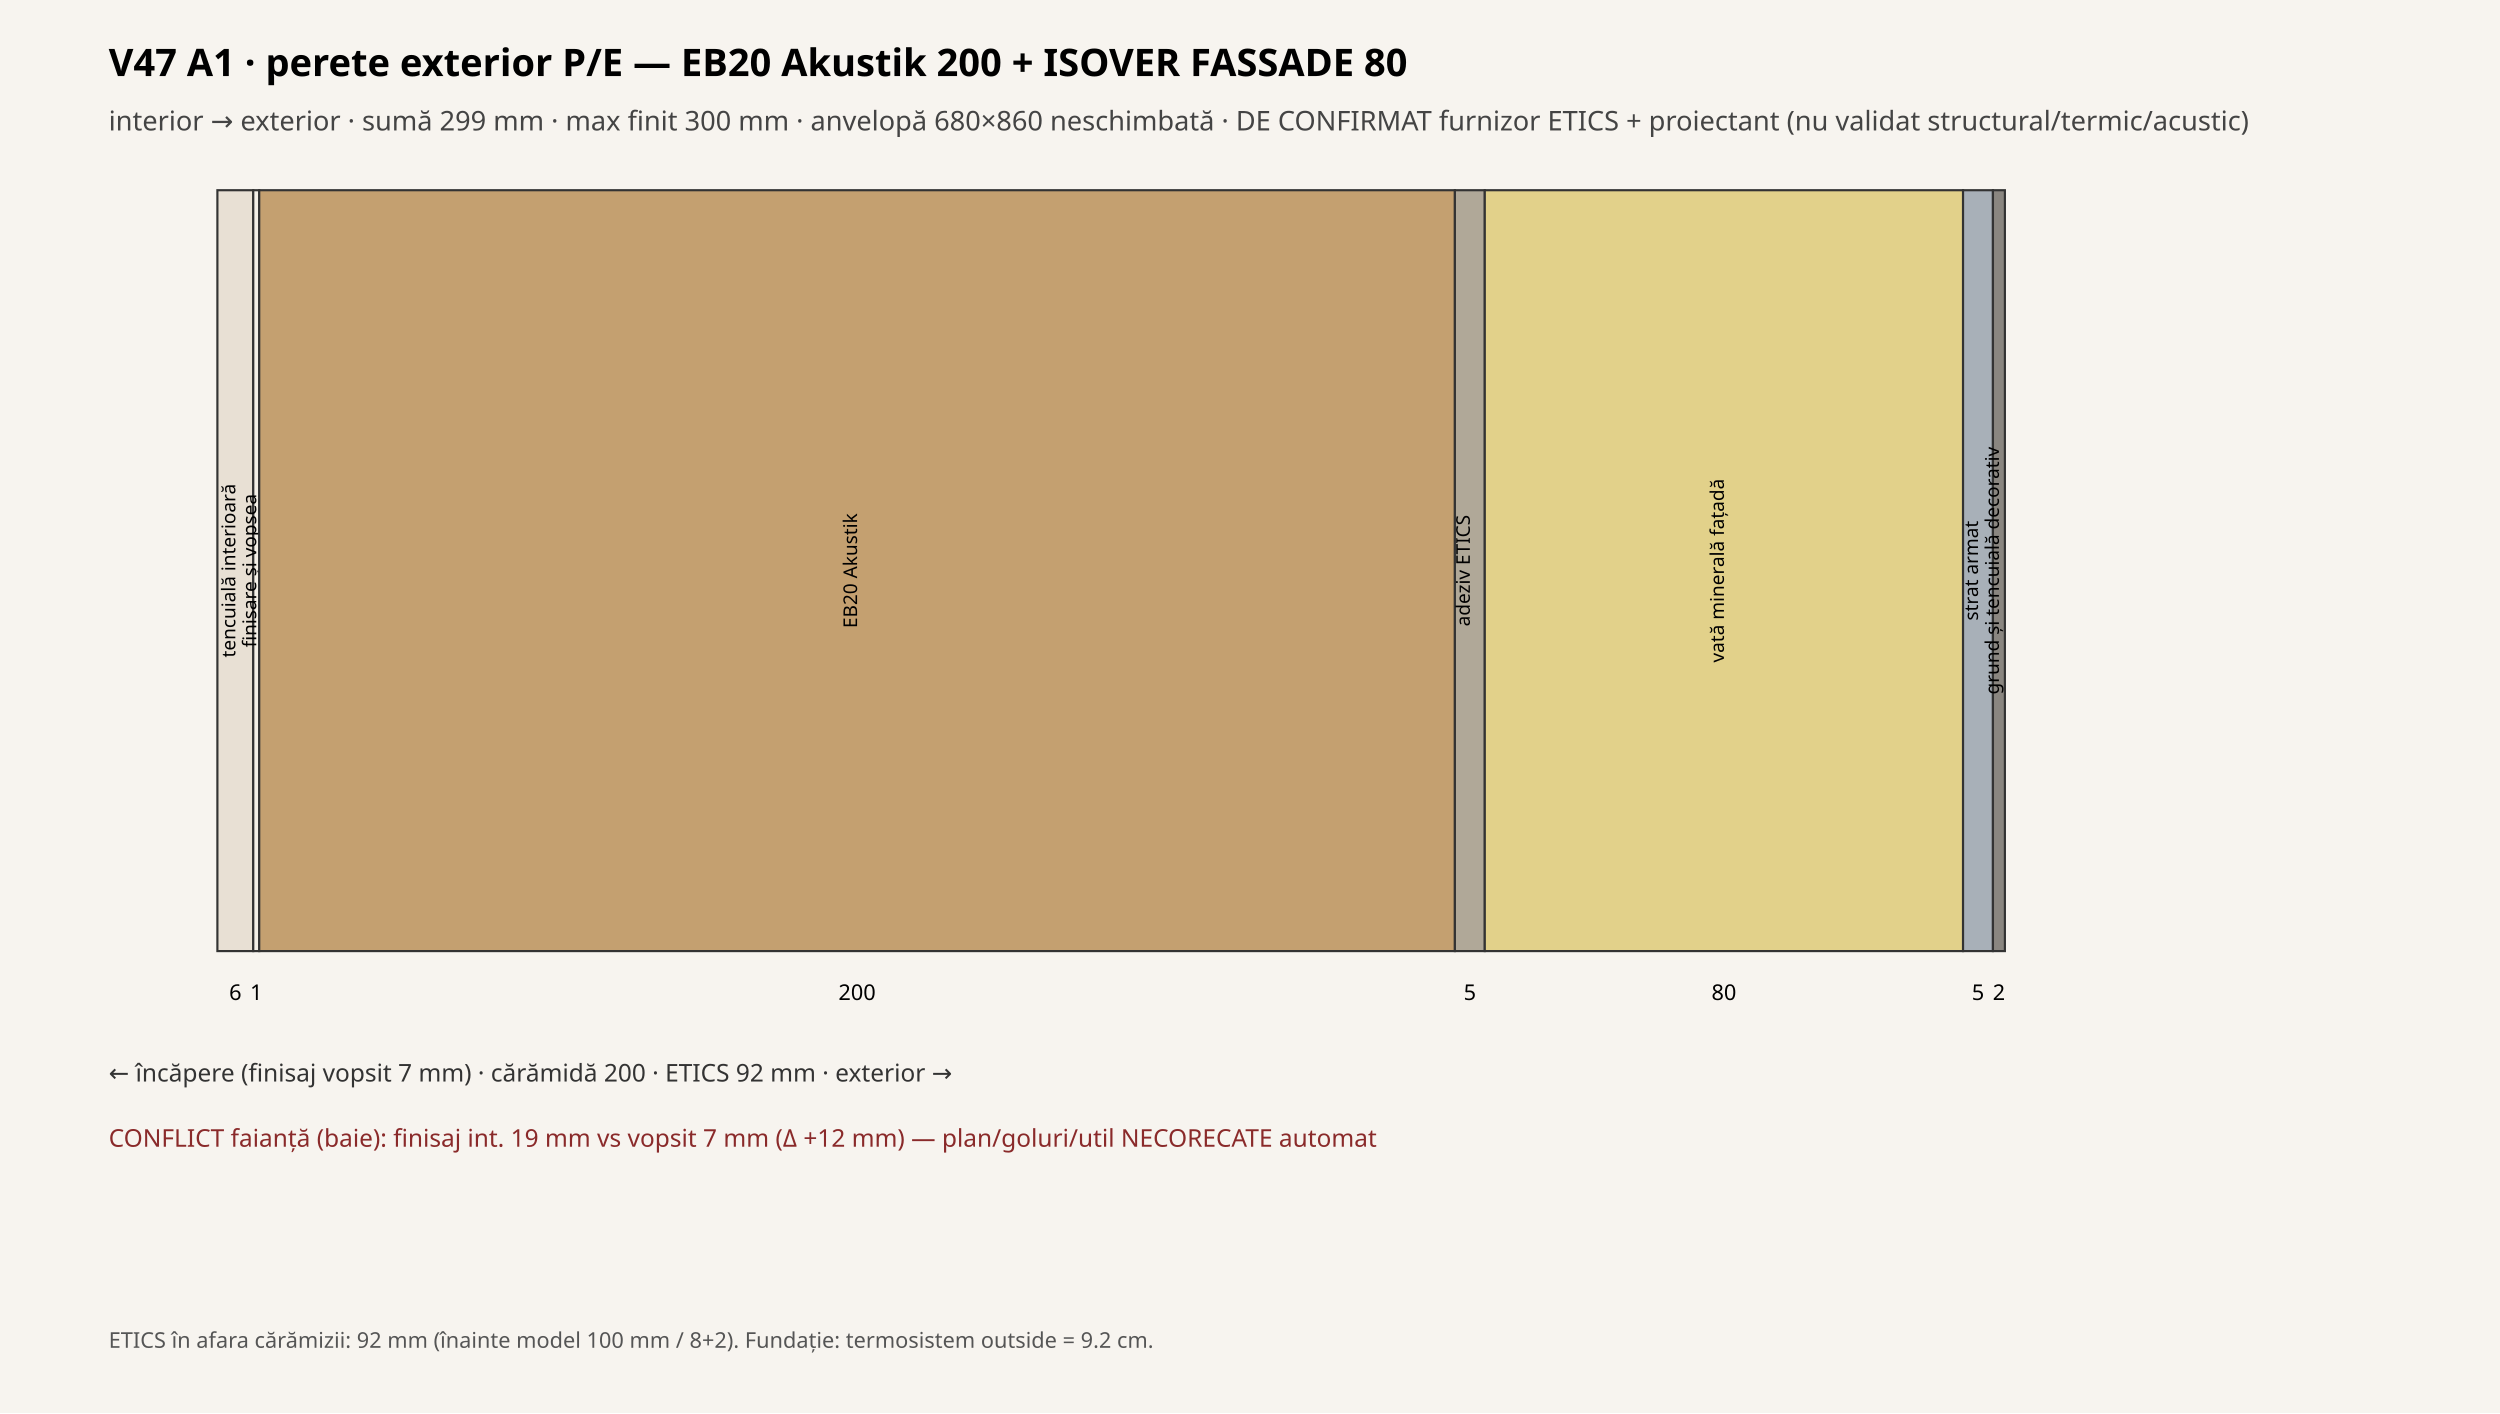
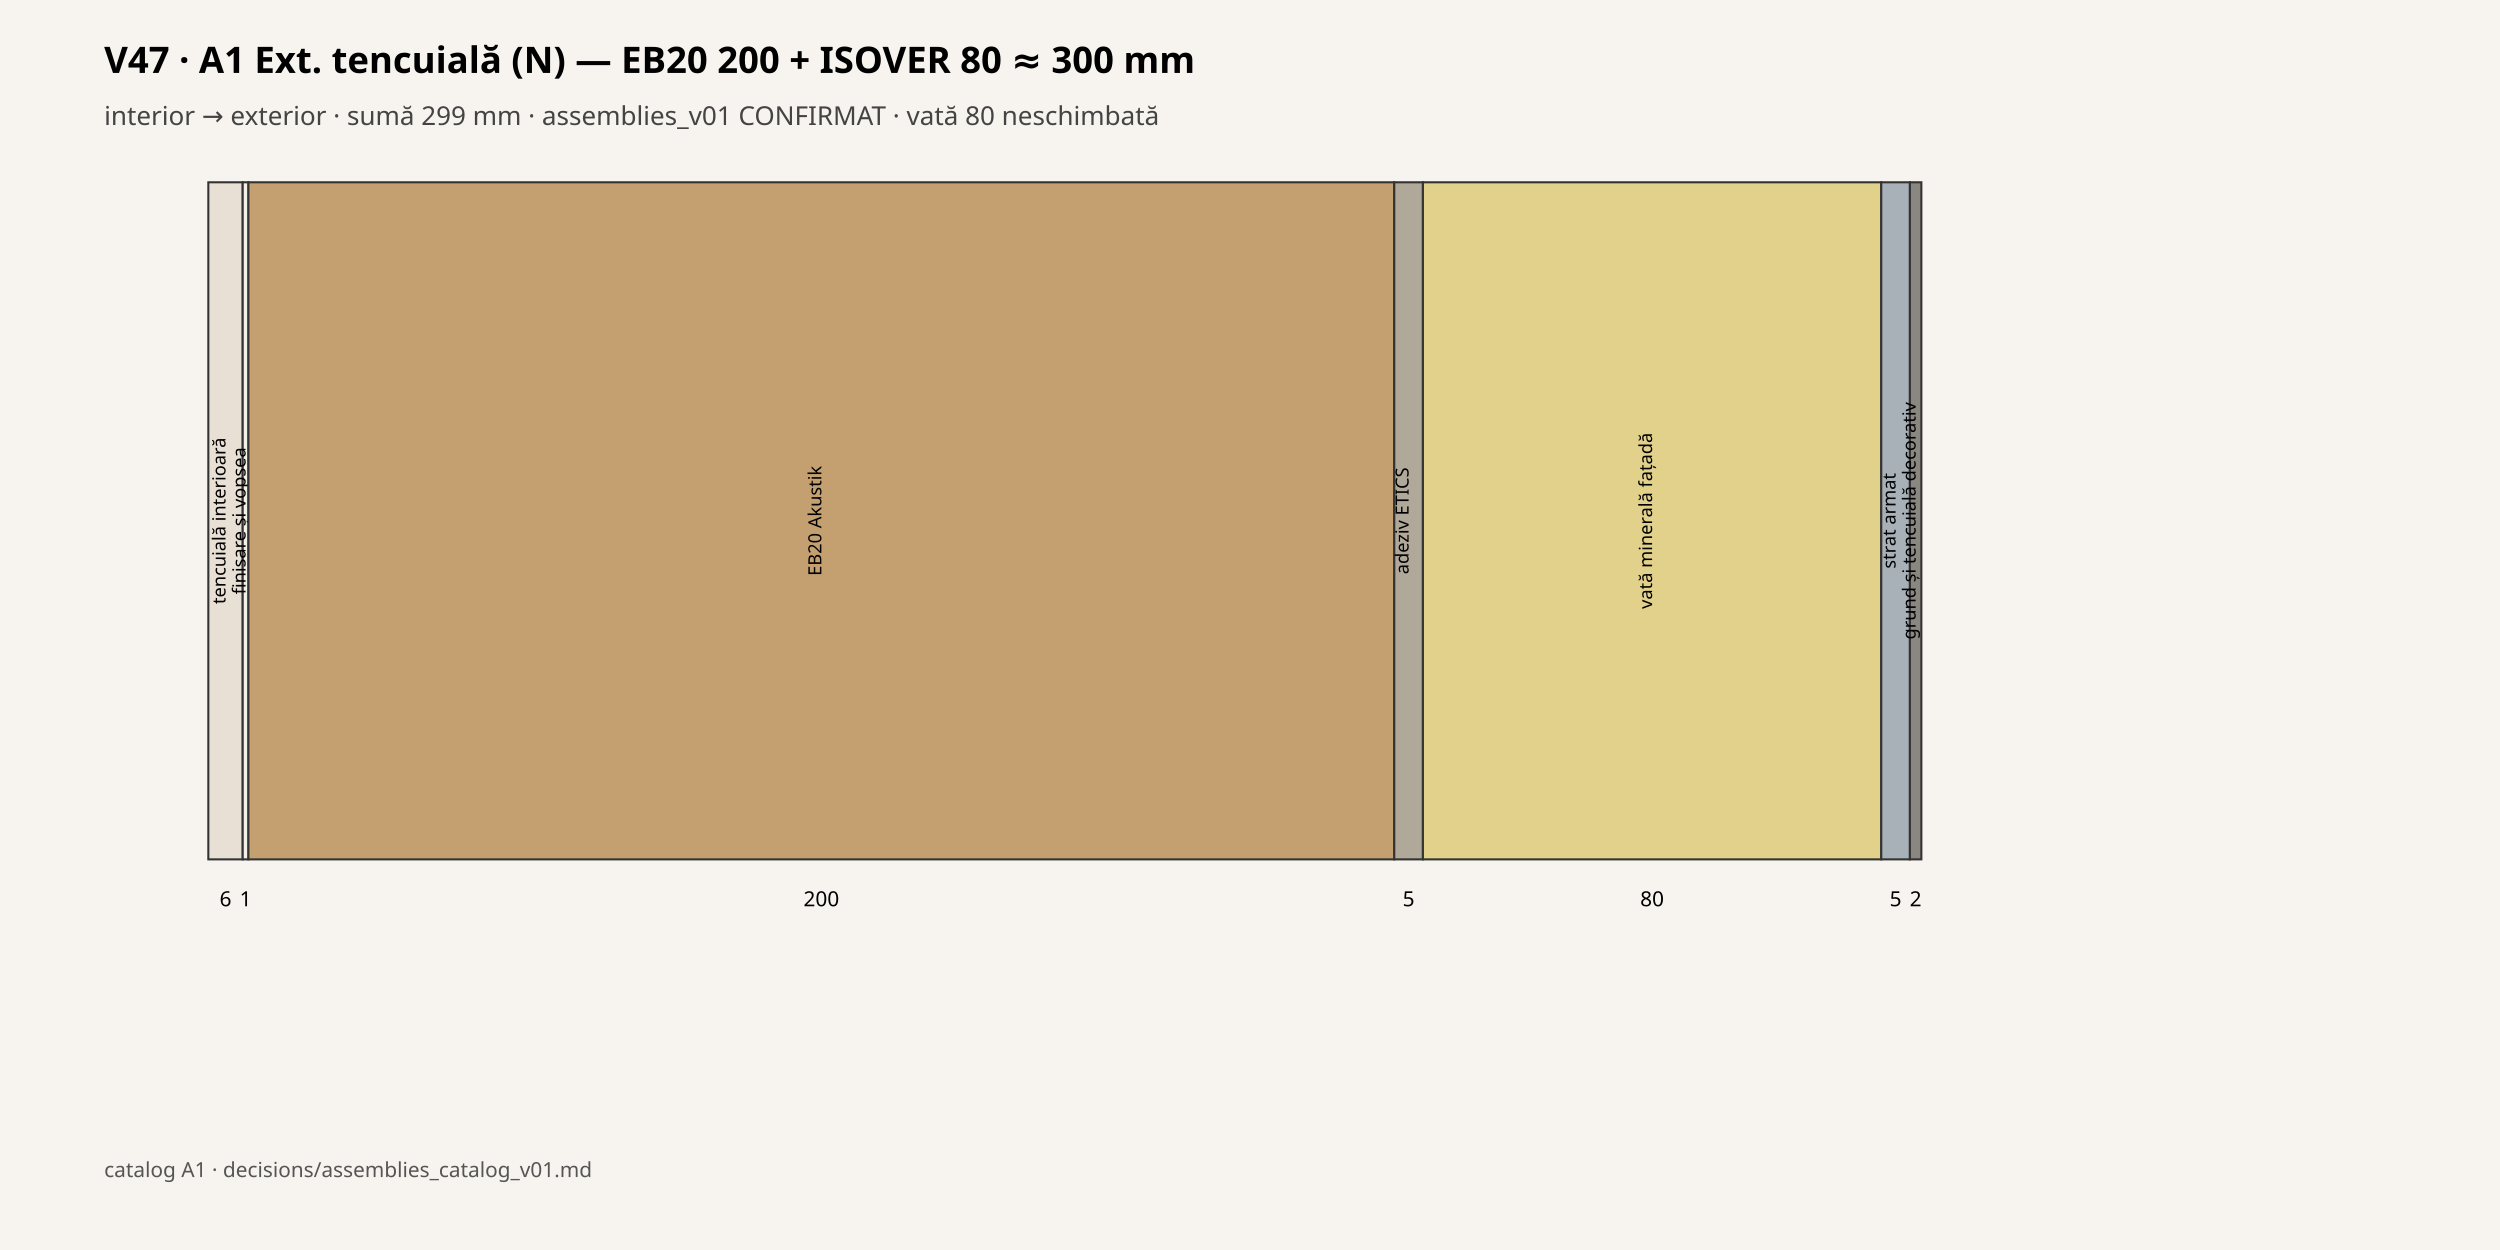
- <svg xmlns="http://www.w3.org/2000/svg" width="920" height="520" viewBox="0 0 920 520">
+ <svg xmlns="http://www.w3.org/2000/svg" width="960" height="480" viewBox="0 0 960 480">
  <rect width="100%" height="100%" fill="#f7f4ef" />
-   <text x="40" y="28" font-size="14" font-weight="600" font-family="IBM Plex Sans,Segoe UI,sans-serif">V47 A1 · perete exterior P/E — EB20 Akustik 200 + ISOVER FASSADE 80</text>
-   <text x="40" y="48" font-size="10" fill="#444" font-family="IBM Plex Sans,Segoe UI,sans-serif">interior → exterior · sumă 299 mm · max finit 300 mm · anvelopă 680×860 neschimbată · DE CONFIRMAT furnizor ETICS + proiectant (nu validat structural/termic/acustic)</text>
-   <rect x="80" y="70" width="13.2" height="280" fill="#e8e0d4" stroke="#333" stroke-width="0.8" />
-   <text x="86.6" y="368" text-anchor="middle" font-size="8" font-family="IBM Plex Sans,Segoe UI,sans-serif">6</text>
-   <text x="86.6" y="210" text-anchor="middle" font-size="7" transform="rotate(-90 86.6 210)" font-family="IBM Plex Sans,Segoe UI,sans-serif">tencuială interioară</text>
-   <rect x="93.2" y="70" width="2.2" height="280" fill="#f4f0e8" stroke="#333" stroke-width="0.8" />
-   <text x="94.3" y="368" text-anchor="middle" font-size="8" font-family="IBM Plex Sans,Segoe UI,sans-serif">1</text>
-   <text x="94.3" y="210" text-anchor="middle" font-size="7" transform="rotate(-90 94.3 210)" font-family="IBM Plex Sans,Segoe UI,sans-serif">finisare și vopsea</text>
-   <rect x="95.4" y="70" width="440" height="280" fill="#c4a070" stroke="#333" stroke-width="0.8" />
-   <text x="315.4" y="368" text-anchor="middle" font-size="8" font-family="IBM Plex Sans,Segoe UI,sans-serif">200</text>
-   <text x="315.4" y="210" text-anchor="middle" font-size="7" transform="rotate(-90 315.4 210)" font-family="IBM Plex Sans,Segoe UI,sans-serif">EB20 Akustik</text>
-   <rect x="535.4" y="70" width="11" height="280" fill="#b0a898" stroke="#333" stroke-width="0.8" />
-   <text x="540.9" y="368" text-anchor="middle" font-size="8" font-family="IBM Plex Sans,Segoe UI,sans-serif">5</text>
-   <text x="540.9" y="210" text-anchor="middle" font-size="7" transform="rotate(-90 540.9 210)" font-family="IBM Plex Sans,Segoe UI,sans-serif">adeziv ETICS</text>
-   <rect x="546.4" y="70" width="176" height="280" fill="#e2d18a" stroke="#333" stroke-width="0.8" />
-   <text x="634.4" y="368" text-anchor="middle" font-size="8" font-family="IBM Plex Sans,Segoe UI,sans-serif">80</text>
-   <text x="634.4" y="210" text-anchor="middle" font-size="7" transform="rotate(-90 634.4 210)" font-family="IBM Plex Sans,Segoe UI,sans-serif">vată minerală fațadă</text>
-   <rect x="722.4" y="70" width="11" height="280" fill="#a8b0b8" stroke="#333" stroke-width="0.8" />
-   <text x="727.9" y="368" text-anchor="middle" font-size="8" font-family="IBM Plex Sans,Segoe UI,sans-serif">5</text>
-   <text x="727.9" y="210" text-anchor="middle" font-size="7" transform="rotate(-90 727.9 210)" font-family="IBM Plex Sans,Segoe UI,sans-serif">strat armat</text>
-   <rect x="733.4" y="70" width="4.4" height="280" fill="#8a8680" stroke="#333" stroke-width="0.8" />
-   <text x="735.6" y="368" text-anchor="middle" font-size="8" font-family="IBM Plex Sans,Segoe UI,sans-serif">2</text>
-   <text x="735.6" y="210" text-anchor="middle" font-size="7" transform="rotate(-90 735.6 210)" font-family="IBM Plex Sans,Segoe UI,sans-serif">grund și tencuială decorativ</text>
-   <text x="40" y="398" font-size="9" fill="#333" font-family="IBM Plex Sans,Segoe UI,sans-serif">← încăpere (finisaj vopsit 7 mm) · cărămidă 200 · ETICS 92 mm · exterior →</text>
-   <text x="40" y="422" font-size="9" fill="#8a2a2a" font-family="IBM Plex Sans,Segoe UI,sans-serif">CONFLICT faianță (baie): finisaj int. 19 mm vs vopsit 7 mm (Δ +12 mm) — plan/goluri/util NECORECATE automat</text>
-   <text x="40" y="496" font-size="8" fill="#555" font-family="IBM Plex Sans,Segoe UI,sans-serif">ETICS în afara cărămizii: 92 mm (înainte model 100 mm / 8+2). Fundație: termosistem outside = 9.2 cm.</text>
+   <text x="40" y="28" font-size="14" font-weight="600" font-family="IBM Plex Sans,Segoe UI,sans-serif">V47 · A1 Ext. tencuială (N) — EB20 200 + ISOVER 80 ≈ 300 mm</text>
+   <text x="40" y="48" font-size="10" fill="#444" font-family="IBM Plex Sans,Segoe UI,sans-serif">interior → exterior · sumă 299 mm · assemblies_v01 CONFIRMAT · vată 80 neschimbată</text>
+   <rect x="80" y="70" width="13.2" height="260" fill="#e8e0d4" stroke="#333" stroke-width="0.8" />
+   <text x="86.6" y="348" text-anchor="middle" font-size="8" font-family="IBM Plex Sans,Segoe UI,sans-serif">6</text>
+   <text x="86.6" y="200" text-anchor="middle" font-size="7" transform="rotate(-90 86.6 200)" font-family="IBM Plex Sans,Segoe UI,sans-serif">tencuială interioară</text>
+   <rect x="93.2" y="70" width="2.2" height="260" fill="#f4f0e8" stroke="#333" stroke-width="0.8" />
+   <text x="94.3" y="348" text-anchor="middle" font-size="8" font-family="IBM Plex Sans,Segoe UI,sans-serif">1</text>
+   <text x="94.3" y="200" text-anchor="middle" font-size="7" transform="rotate(-90 94.3 200)" font-family="IBM Plex Sans,Segoe UI,sans-serif">finisare și vopsea</text>
+   <rect x="95.4" y="70" width="440" height="260" fill="#c4a070" stroke="#333" stroke-width="0.8" />
+   <text x="315.4" y="348" text-anchor="middle" font-size="8" font-family="IBM Plex Sans,Segoe UI,sans-serif">200</text>
+   <text x="315.4" y="200" text-anchor="middle" font-size="7" transform="rotate(-90 315.4 200)" font-family="IBM Plex Sans,Segoe UI,sans-serif">EB20 Akustik</text>
+   <rect x="535.4" y="70" width="11" height="260" fill="#b0a898" stroke="#333" stroke-width="0.8" />
+   <text x="540.9" y="348" text-anchor="middle" font-size="8" font-family="IBM Plex Sans,Segoe UI,sans-serif">5</text>
+   <text x="540.9" y="200" text-anchor="middle" font-size="7" transform="rotate(-90 540.9 200)" font-family="IBM Plex Sans,Segoe UI,sans-serif">adeziv ETICS</text>
+   <rect x="546.4" y="70" width="176" height="260" fill="#e2d18a" stroke="#333" stroke-width="0.8" />
+   <text x="634.4" y="348" text-anchor="middle" font-size="8" font-family="IBM Plex Sans,Segoe UI,sans-serif">80</text>
+   <text x="634.4" y="200" text-anchor="middle" font-size="7" transform="rotate(-90 634.4 200)" font-family="IBM Plex Sans,Segoe UI,sans-serif">vată minerală fațadă</text>
+   <rect x="722.4" y="70" width="11" height="260" fill="#a8b0b8" stroke="#333" stroke-width="0.8" />
+   <text x="727.9" y="348" text-anchor="middle" font-size="8" font-family="IBM Plex Sans,Segoe UI,sans-serif">5</text>
+   <text x="727.9" y="200" text-anchor="middle" font-size="7" transform="rotate(-90 727.9 200)" font-family="IBM Plex Sans,Segoe UI,sans-serif">strat armat</text>
+   <rect x="733.4" y="70" width="4.4" height="260" fill="#8a8680" stroke="#333" stroke-width="0.8" />
+   <text x="735.6" y="348" text-anchor="middle" font-size="8" font-family="IBM Plex Sans,Segoe UI,sans-serif">2</text>
+   <text x="735.6" y="200" text-anchor="middle" font-size="7" transform="rotate(-90 735.6 200)" font-family="IBM Plex Sans,Segoe UI,sans-serif">grund și tencuială decorativ</text>
+   <text x="40" y="452" font-size="8" fill="#555" font-family="IBM Plex Sans,Segoe UI,sans-serif">catalog A1 · decisions/assemblies_catalog_v01.md</text>
</svg>
